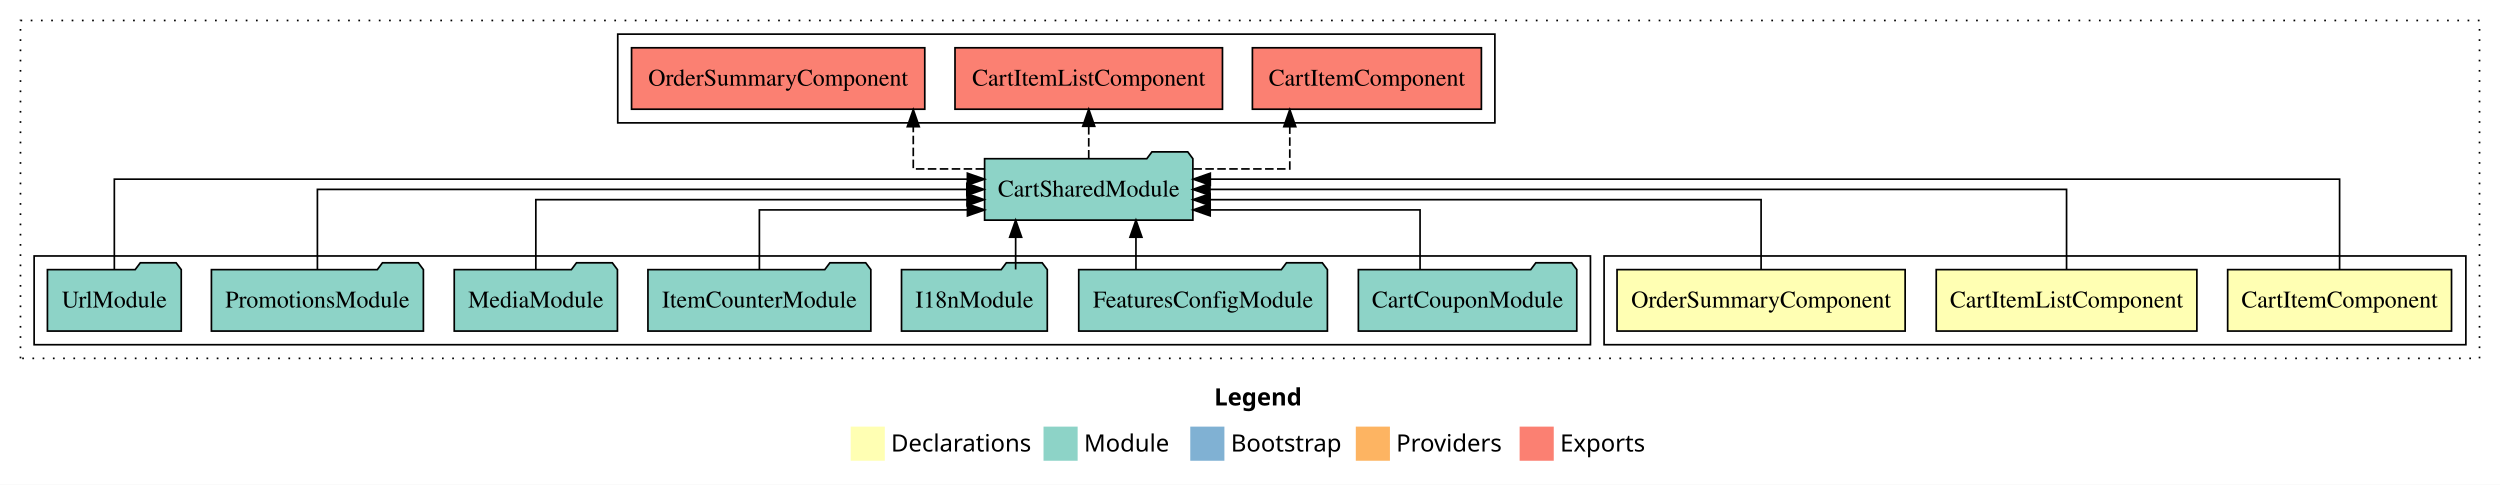
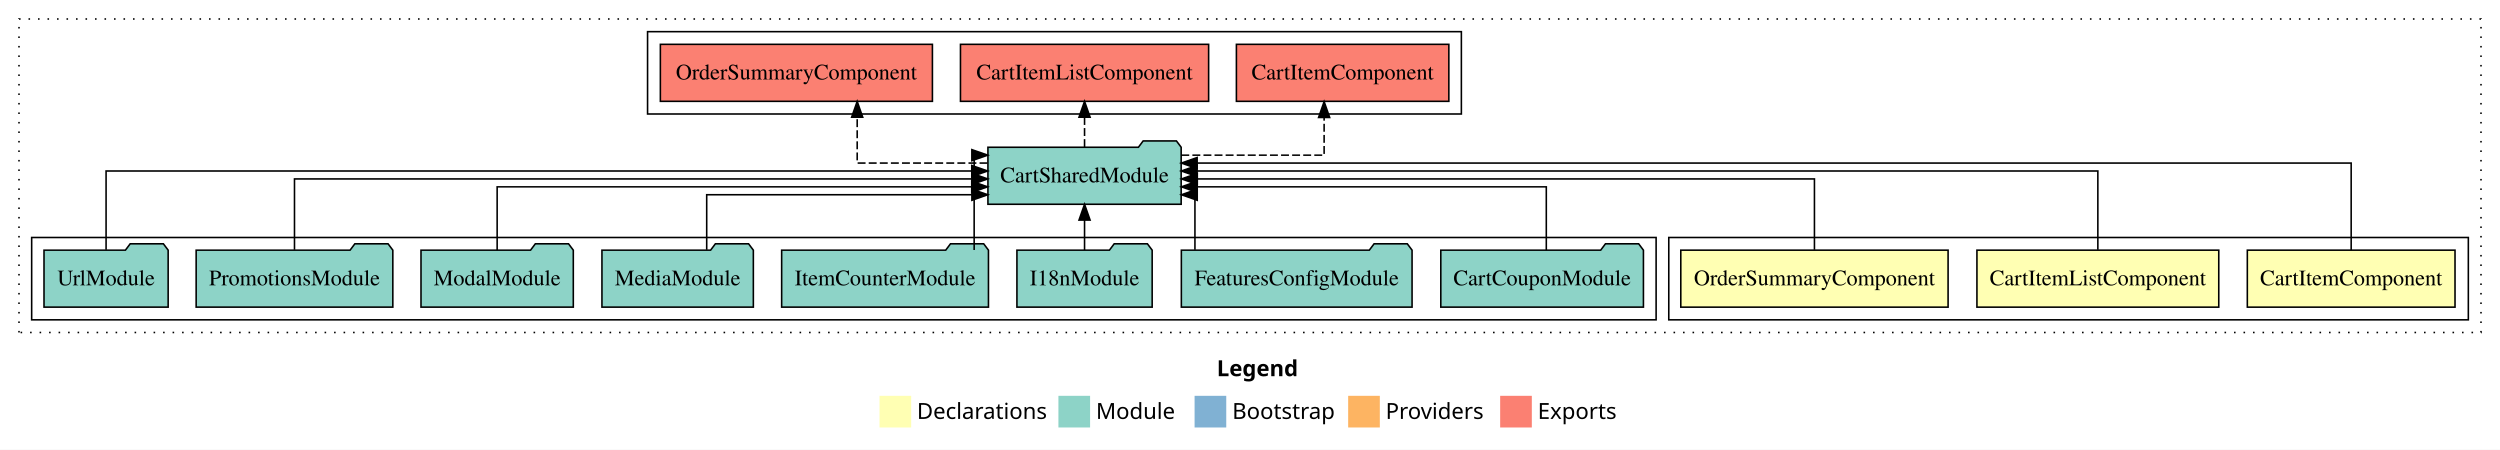
- <svg xmlns="http://www.w3.org/2000/svg" width="1465pt" height="284pt" viewBox="0.00 0.00 1465.00 284.00">
+ <svg xmlns="http://www.w3.org/2000/svg" width="1579pt" height="284pt" viewBox="0.00 0.00 1579.00 284.00">
  <g id="graph0" class="graph" transform="scale(1 1) rotate(0) translate(4 280)">
-     <polygon fill="#ffffff" stroke="transparent" points="-4,4 -4,-280 1461,-280 1461,4 -4,4" />
-     <text text-anchor="start" x="707.509" y="-42.4" font-family="sans-serif" font-weight="bold" font-size="14.00" fill="#000000">Legend</text>
-     <polygon fill="#ffffb3" stroke="transparent" points="494.5,-10 494.5,-30 514.5,-30 514.5,-10 494.5,-10" />
-     <text text-anchor="start" x="518.129" y="-15.4" font-family="sans-serif" font-size="14.00" fill="#000000">  Declarations</text>
-     <polygon fill="#8dd3c7" stroke="transparent" points="607.5,-10 607.5,-30 627.5,-30 627.5,-10 607.5,-10" />
-     <text text-anchor="start" x="631.225" y="-15.4" font-family="sans-serif" font-size="14.00" fill="#000000">  Module</text>
-     <polygon fill="#80b1d3" stroke="transparent" points="693.5,-10 693.5,-30 713.5,-30 713.5,-10 693.5,-10" />
-     <text text-anchor="start" x="717.281" y="-15.4" font-family="sans-serif" font-size="14.00" fill="#000000">  Bootstrap</text>
-     <polygon fill="#fdb462" stroke="transparent" points="790.5,-10 790.5,-30 810.5,-30 810.5,-10 790.5,-10" />
-     <text text-anchor="start" x="814.173" y="-15.4" font-family="sans-serif" font-size="14.00" fill="#000000">  Providers</text>
-     <polygon fill="#fb8072" stroke="transparent" points="886.5,-10 886.5,-30 906.5,-30 906.5,-10 886.5,-10" />
-     <text text-anchor="start" x="910.226" y="-15.4" font-family="sans-serif" font-size="14.00" fill="#000000">  Exports</text>
+     <polygon fill="#ffffff" stroke="transparent" points="-4,4 -4,-280 1575,-280 1575,4 -4,4" />
+     <text text-anchor="start" x="764.509" y="-42.4" font-family="sans-serif" font-weight="bold" font-size="14.00" fill="#000000">Legend</text>
+     <polygon fill="#ffffb3" stroke="transparent" points="551.5,-10 551.5,-30 571.5,-30 571.5,-10 551.5,-10" />
+     <text text-anchor="start" x="575.129" y="-15.4" font-family="sans-serif" font-size="14.00" fill="#000000">  Declarations</text>
+     <polygon fill="#8dd3c7" stroke="transparent" points="664.5,-10 664.5,-30 684.5,-30 684.5,-10 664.5,-10" />
+     <text text-anchor="start" x="688.225" y="-15.4" font-family="sans-serif" font-size="14.00" fill="#000000">  Module</text>
+     <polygon fill="#80b1d3" stroke="transparent" points="750.5,-10 750.5,-30 770.5,-30 770.5,-10 750.5,-10" />
+     <text text-anchor="start" x="774.281" y="-15.4" font-family="sans-serif" font-size="14.00" fill="#000000">  Bootstrap</text>
+     <polygon fill="#fdb462" stroke="transparent" points="847.5,-10 847.5,-30 867.5,-30 867.5,-10 847.5,-10" />
+     <text text-anchor="start" x="871.173" y="-15.4" font-family="sans-serif" font-size="14.00" fill="#000000">  Providers</text>
+     <polygon fill="#fb8072" stroke="transparent" points="943.5,-10 943.5,-30 963.5,-30 963.5,-10 943.5,-10" />
+     <text text-anchor="start" x="967.226" y="-15.4" font-family="sans-serif" font-size="14.00" fill="#000000">  Exports</text>
    <g id="clust1" class="cluster">
-       <polygon fill="none" stroke="#000000" stroke-dasharray="1,5" points="8,-70 8,-268 1449,-268 1449,-70 8,-70" />
+       <polygon fill="none" stroke="#000000" stroke-dasharray="1,5" points="8,-70 8,-268 1563,-268 1563,-70 8,-70" />
    </g>
    <g id="clust2" class="cluster">
-       <polygon fill="none" stroke="#000000" points="936,-78 936,-130 1441,-130 1441,-78 936,-78" />
+       <polygon fill="none" stroke="#000000" points="1050,-78 1050,-130 1555,-130 1555,-78 1050,-78" />
    </g>
    <g id="clust6" class="cluster">
-       <polygon fill="none" stroke="#000000" points="16,-78 16,-130 928,-130 928,-78 16,-78" />
+       <polygon fill="none" stroke="#000000" points="16,-78 16,-130 1042,-130 1042,-78 16,-78" />
    </g>
    <g id="clust7" class="cluster">
-       <polygon fill="none" stroke="#000000" points="358,-208 358,-260 872,-260 872,-208 358,-208" />
+       <polygon fill="none" stroke="#000000" points="405,-208 405,-260 919,-260 919,-208 405,-208" />
    </g>
    <g id="node1" class="node">
-       <polygon fill="#ffffb3" stroke="#000000" points="1432.591,-122 1301.409,-122 1301.409,-86 1432.591,-86 1432.591,-122" />
-       <text text-anchor="middle" x="1367" y="-99.8" font-family="Times,serif" font-size="14.00" fill="#000000">CartItemComponent</text>
+       <polygon fill="#ffffb3" stroke="#000000" points="1546.591,-122 1415.409,-122 1415.409,-86 1546.591,-86 1546.591,-122" />
+       <text text-anchor="middle" x="1481" y="-99.8" font-family="Times,serif" font-size="14.00" fill="#000000">CartItemComponent</text>
    </g>
    <g id="node4" class="node">
-       <polygon fill="#8dd3c7" stroke="#000000" points="695.025,-187 692.025,-191 671.025,-191 668.025,-187 572.975,-187 572.975,-151 695.025,-151 695.025,-187" />
-       <text text-anchor="middle" x="634" y="-164.8" font-family="Times,serif" font-size="14.00" fill="#000000">CartSharedModule</text>
+       <polygon fill="#8dd3c7" stroke="#000000" points="742.025,-187 739.025,-191 718.025,-191 715.025,-187 619.975,-187 619.975,-151 742.025,-151 742.025,-187" />
+       <text text-anchor="middle" x="681" y="-164.8" font-family="Times,serif" font-size="14.00" fill="#000000">CartSharedModule</text>
    </g>
    <g id="edge1" class="edge">
-       <path fill="none" stroke="#000000" d="M1367,-122.284C1367,-143.321 1367,-175 1367,-175 1367,-175 705.234,-175 705.234,-175" />
-       <polygon fill="#000000" stroke="#000000" points="705.234,-171.5 695.234,-175 705.234,-178.5 705.234,-171.5" />
+       <path fill="none" stroke="#000000" d="M1481,-122.045C1481,-143.662 1481,-177 1481,-177 1481,-177 752.116,-177 752.116,-177" />
+       <polygon fill="#000000" stroke="#000000" points="752.116,-173.5 742.116,-177 752.116,-180.5 752.116,-173.5" />
    </g>
    <g id="node2" class="node">
-       <polygon fill="#ffffb3" stroke="#000000" points="1283.37,-122 1130.63,-122 1130.63,-86 1283.37,-86 1283.37,-122" />
-       <text text-anchor="middle" x="1207" y="-99.8" font-family="Times,serif" font-size="14.00" fill="#000000">CartItemListComponent</text>
+       <polygon fill="#ffffb3" stroke="#000000" points="1397.37,-122 1244.63,-122 1244.63,-86 1397.37,-86 1397.37,-122" />
+       <text text-anchor="middle" x="1321" y="-99.8" font-family="Times,serif" font-size="14.00" fill="#000000">CartItemListComponent</text>
    </g>
    <g id="edge2" class="edge">
-       <path fill="none" stroke="#000000" d="M1207,-122.106C1207,-141.339 1207,-169 1207,-169 1207,-169 705.05,-169 705.05,-169" />
-       <polygon fill="#000000" stroke="#000000" points="705.05,-165.5 695.05,-169 705.049,-172.5 705.05,-165.5" />
+       <path fill="none" stroke="#000000" d="M1321,-122.223C1321,-142.365 1321,-172 1321,-172 1321,-172 752.076,-172 752.076,-172" />
+       <polygon fill="#000000" stroke="#000000" points="752.076,-168.5 742.076,-172 752.076,-175.5 752.076,-168.5" />
    </g>
    <g id="node3" class="node">
-       <polygon fill="#ffffb3" stroke="#000000" points="1112.414,-122 943.586,-122 943.586,-86 1112.414,-86 1112.414,-122" />
-       <text text-anchor="middle" x="1028" y="-99.8" font-family="Times,serif" font-size="14.00" fill="#000000">OrderSummaryComponent</text>
+       <polygon fill="#ffffb3" stroke="#000000" points="1226.414,-122 1057.586,-122 1057.586,-86 1226.414,-86 1226.414,-122" />
+       <text text-anchor="middle" x="1142" y="-99.8" font-family="Times,serif" font-size="14.00" fill="#000000">OrderSummaryComponent</text>
    </g>
    <g id="edge3" class="edge">
-       <path fill="none" stroke="#000000" d="M1028,-122.022C1028,-139.373 1028,-163 1028,-163 1028,-163 705.13,-163 705.13,-163" />
-       <polygon fill="#000000" stroke="#000000" points="705.13,-159.5 695.13,-163 705.13,-166.5 705.13,-159.5" />
-     </g>
-     <g id="node12" class="node">
-       <polygon fill="#fb8072" stroke="#000000" points="864.092,-252 729.908,-252 729.908,-216 864.092,-216 864.092,-252" />
-       <text text-anchor="middle" x="797" y="-229.8" font-family="Times,serif" font-size="14.00" fill="#000000">CartItemComponent </text>
-     </g>
-     <g id="edge11" class="edge">
-       <path fill="none" stroke="#000000" stroke-dasharray="5,2" d="M695.324,-181C723.952,-181 751.817,-181 751.817,-181 751.817,-181 751.817,-205.76 751.817,-205.76" />
-       <polygon fill="#000000" stroke="#000000" points="748.317,-205.76 751.817,-215.76 755.317,-205.76 748.317,-205.76" />
+       <path fill="none" stroke="#000000" d="M1142,-122.222C1142,-140.828 1142,-167 1142,-167 1142,-167 752.217,-167 752.217,-167" />
+       <polygon fill="#000000" stroke="#000000" points="752.217,-163.5 742.217,-167 752.217,-170.5 752.217,-163.5" />
    </g>
    <g id="node13" class="node">
-       <polygon fill="#fb8072" stroke="#000000" points="712.37,-252 555.63,-252 555.63,-216 712.37,-216 712.37,-252" />
-       <text text-anchor="middle" x="634" y="-229.8" font-family="Times,serif" font-size="14.00" fill="#000000">CartItemListComponent </text>
+       <polygon fill="#fb8072" stroke="#000000" points="911.092,-252 776.908,-252 776.908,-216 911.092,-216 911.092,-252" />
+       <text text-anchor="middle" x="844" y="-229.8" font-family="Times,serif" font-size="14.00" fill="#000000">CartItemComponent </text>
    </g>
    <g id="edge12" class="edge">
-       <path fill="none" stroke="#000000" stroke-dasharray="5,2" d="M634,-187.106C634,-187.106 634,-205.991 634,-205.991" />
-       <polygon fill="#000000" stroke="#000000" points="630.5,-205.991 634,-215.991 637.5,-205.991 630.5,-205.991" />
+       <path fill="none" stroke="#000000" stroke-dasharray="5,2" d="M742.11,-182C784.106,-182 832.317,-182 832.317,-182 832.317,-182 832.317,-205.813 832.317,-205.813" />
+       <polygon fill="#000000" stroke="#000000" points="828.817,-205.813 832.317,-215.813 835.817,-205.813 828.817,-205.813" />
    </g>
    <g id="node14" class="node">
-       <polygon fill="#fb8072" stroke="#000000" points="537.914,-252 366.086,-252 366.086,-216 537.914,-216 537.914,-252" />
-       <text text-anchor="middle" x="452" y="-229.8" font-family="Times,serif" font-size="14.00" fill="#000000">OrderSummaryComponent </text>
+       <polygon fill="#fb8072" stroke="#000000" points="759.37,-252 602.63,-252 602.63,-216 759.37,-216 759.37,-252" />
+       <text text-anchor="middle" x="681" y="-229.8" font-family="Times,serif" font-size="14.00" fill="#000000">CartItemListComponent </text>
    </g>
    <g id="edge13" class="edge">
-       <path fill="none" stroke="#000000" stroke-dasharray="5,2" d="M572.702,-181C550.682,-181 531.176,-181 531.176,-181 531.176,-181 531.176,-205.76 531.176,-205.76" />
-       <polygon fill="#000000" stroke="#000000" points="527.676,-205.76 531.176,-215.76 534.676,-205.76 527.676,-205.76" />
+       <path fill="none" stroke="#000000" stroke-dasharray="5,2" d="M681,-187.106C681,-187.106 681,-205.991 681,-205.991" />
+       <polygon fill="#000000" stroke="#000000" points="677.5,-205.991 681,-215.991 684.5,-205.991 677.5,-205.991" />
+     </g>
+     <g id="node15" class="node">
+       <polygon fill="#fb8072" stroke="#000000" points="584.914,-252 413.086,-252 413.086,-216 584.914,-216 584.914,-252" />
+       <text text-anchor="middle" x="499" y="-229.8" font-family="Times,serif" font-size="14.00" fill="#000000">OrderSummaryComponent </text>
+     </g>
+     <g id="edge14" class="edge">
+       <path fill="none" stroke="#000000" stroke-dasharray="5,2" d="M619.685,-177C580.655,-177 537.401,-177 537.401,-177 537.401,-177 537.401,-205.965 537.401,-205.965" />
+       <polygon fill="#000000" stroke="#000000" points="533.901,-205.965 537.401,-215.965 540.901,-205.965 533.901,-205.965" />
    </g>
    <g id="node5" class="node">
-       <polygon fill="#8dd3c7" stroke="#000000" points="919.989,-122 916.989,-126 895.989,-126 892.989,-122 792.011,-122 792.011,-86 919.989,-86 919.989,-122" />
-       <text text-anchor="middle" x="856" y="-99.8" font-family="Times,serif" font-size="14.00" fill="#000000">CartCouponModule</text>
+       <polygon fill="#8dd3c7" stroke="#000000" points="1033.989,-122 1030.989,-126 1009.989,-126 1006.989,-122 906.011,-122 906.011,-86 1033.989,-86 1033.989,-122" />
+       <text text-anchor="middle" x="970" y="-99.8" font-family="Times,serif" font-size="14.00" fill="#000000">CartCouponModule</text>
    </g>
    <g id="edge4" class="edge">
-       <path fill="none" stroke="#000000" d="M828.151,-122.24C828.151,-137.571 828.151,-157 828.151,-157 828.151,-157 705.164,-157 705.164,-157" />
-       <polygon fill="#000000" stroke="#000000" points="705.164,-153.5 695.164,-157 705.164,-160.5 705.164,-153.5" />
+       <path fill="none" stroke="#000000" d="M972.645,-122.034C972.645,-139.06 972.645,-162 972.645,-162 972.645,-162 752.138,-162 752.138,-162" />
+       <polygon fill="#000000" stroke="#000000" points="752.138,-158.5 742.138,-162 752.138,-165.5 752.138,-158.5" />
    </g>
    <g id="node6" class="node">
-       <polygon fill="#8dd3c7" stroke="#000000" points="773.86,-122 770.86,-126 749.86,-126 746.86,-122 628.14,-122 628.14,-86 773.86,-86 773.86,-122" />
-       <text text-anchor="middle" x="701" y="-99.8" font-family="Times,serif" font-size="14.00" fill="#000000">FeaturesConfigModule</text>
+       <polygon fill="#8dd3c7" stroke="#000000" points="887.86,-122 884.86,-126 863.86,-126 860.86,-122 742.14,-122 742.14,-86 887.86,-86 887.86,-122" />
+       <text text-anchor="middle" x="815" y="-99.8" font-family="Times,serif" font-size="14.00" fill="#000000">FeaturesConfigModule</text>
    </g>
    <g id="edge5" class="edge">
-       <path fill="none" stroke="#000000" d="M661.666,-122.106C661.666,-122.106 661.666,-140.991 661.666,-140.991" />
-       <polygon fill="#000000" stroke="#000000" points="658.166,-140.991 661.666,-150.991 665.166,-140.991 658.166,-140.991" />
+       <path fill="none" stroke="#000000" d="M750.723,-122.24C750.723,-137.571 750.723,-157 750.723,-157 750.723,-157 749.869,-157 749.869,-157" />
+       <polygon fill="#000000" stroke="#000000" points="752.174,-153.5 742.174,-157 752.174,-160.5 752.174,-153.5" />
    </g>
    <g id="node7" class="node">
-       <polygon fill="#8dd3c7" stroke="#000000" points="609.711,-122 606.711,-126 585.711,-126 582.711,-122 524.289,-122 524.289,-86 609.711,-86 609.711,-122" />
-       <text text-anchor="middle" x="567" y="-99.8" font-family="Times,serif" font-size="14.00" fill="#000000">I18nModule</text>
+       <polygon fill="#8dd3c7" stroke="#000000" points="723.711,-122 720.711,-126 699.711,-126 696.711,-122 638.289,-122 638.289,-86 723.711,-86 723.711,-122" />
+       <text text-anchor="middle" x="681" y="-99.8" font-family="Times,serif" font-size="14.00" fill="#000000">I18nModule</text>
    </g>
    <g id="edge6" class="edge">
-       <path fill="none" stroke="#000000" d="M591.172,-122.106C591.172,-122.106 591.172,-140.991 591.172,-140.991" />
-       <polygon fill="#000000" stroke="#000000" points="587.672,-140.991 591.172,-150.991 594.672,-140.991 587.672,-140.991" />
+       <path fill="none" stroke="#000000" d="M681,-122.106C681,-122.106 681,-140.991 681,-140.991" />
+       <polygon fill="#000000" stroke="#000000" points="677.5,-140.991 681,-150.991 684.5,-140.991 677.5,-140.991" />
    </g>
    <g id="node8" class="node">
-       <polygon fill="#8dd3c7" stroke="#000000" points="506.309,-122 503.309,-126 482.309,-126 479.309,-122 375.691,-122 375.691,-86 506.309,-86 506.309,-122" />
-       <text text-anchor="middle" x="441" y="-99.8" font-family="Times,serif" font-size="14.00" fill="#000000">ItemCounterModule</text>
+       <polygon fill="#8dd3c7" stroke="#000000" points="620.309,-122 617.309,-126 596.309,-126 593.309,-122 489.691,-122 489.691,-86 620.309,-86 620.309,-122" />
+       <text text-anchor="middle" x="555" y="-99.8" font-family="Times,serif" font-size="14.00" fill="#000000">ItemCounterModule</text>
    </g>
    <g id="edge7" class="edge">
-       <path fill="none" stroke="#000000" d="M441,-122.24C441,-137.571 441,-157 441,-157 441,-157 562.934,-157 562.934,-157" />
-       <polygon fill="#000000" stroke="#000000" points="562.934,-160.5 572.934,-157 562.934,-153.5 562.934,-160.5" />
+       <path fill="none" stroke="#000000" d="M611.277,-122.091C611.277,-145.133 611.277,-182 611.277,-182 611.277,-182 612.131,-182 612.131,-182" />
+       <polygon fill="#000000" stroke="#000000" points="609.826,-185.5 619.826,-182 609.826,-178.5 609.826,-185.5" />
    </g>
    <g id="node9" class="node">
-       <polygon fill="#8dd3c7" stroke="#000000" points="357.815,-122 354.815,-126 333.815,-126 330.815,-122 262.185,-122 262.185,-86 357.815,-86 357.815,-122" />
-       <text text-anchor="middle" x="310" y="-99.8" font-family="Times,serif" font-size="14.00" fill="#000000">MediaModule</text>
+       <polygon fill="#8dd3c7" stroke="#000000" points="471.815,-122 468.815,-126 447.815,-126 444.815,-122 376.185,-122 376.185,-86 471.815,-86 471.815,-122" />
+       <text text-anchor="middle" x="424" y="-99.8" font-family="Times,serif" font-size="14.00" fill="#000000">MediaModule</text>
    </g>
    <g id="edge8" class="edge">
-       <path fill="none" stroke="#000000" d="M310,-122.022C310,-139.373 310,-163 310,-163 310,-163 562.677,-163 562.677,-163" />
-       <polygon fill="#000000" stroke="#000000" points="562.677,-166.5 572.677,-163 562.677,-159.5 562.677,-166.5" />
+       <path fill="none" stroke="#000000" d="M442.35,-122.24C442.35,-137.571 442.35,-157 442.35,-157 442.35,-157 609.852,-157 609.852,-157" />
+       <polygon fill="#000000" stroke="#000000" points="609.852,-160.5 619.852,-157 609.852,-153.5 609.852,-160.5" />
    </g>
    <g id="node10" class="node">
+       <polygon fill="#8dd3c7" stroke="#000000" points="358.1,-122 355.1,-126 334.1,-126 331.1,-122 261.9,-122 261.9,-86 358.1,-86 358.1,-122" />
+       <text text-anchor="middle" x="310" y="-99.8" font-family="Times,serif" font-size="14.00" fill="#000000">ModalModule</text>
+     </g>
+     <g id="edge9" class="edge">
+       <path fill="none" stroke="#000000" d="M310,-122.034C310,-139.06 310,-162 310,-162 310,-162 609.737,-162 609.737,-162" />
+       <polygon fill="#000000" stroke="#000000" points="609.737,-165.5 619.737,-162 609.737,-158.5 609.737,-165.5" />
+     </g>
+     <g id="node11" class="node">
      <polygon fill="#8dd3c7" stroke="#000000" points="244.109,-122 241.109,-126 220.109,-126 217.109,-122 119.891,-122 119.891,-86 244.109,-86 244.109,-122" />
      <text text-anchor="middle" x="182" y="-99.8" font-family="Times,serif" font-size="14.00" fill="#000000">PromotionsModule</text>
    </g>
-     <g id="edge9" class="edge">
-       <path fill="none" stroke="#000000" d="M182,-122.106C182,-141.339 182,-169 182,-169 182,-169 562.571,-169 562.571,-169" />
-       <polygon fill="#000000" stroke="#000000" points="562.571,-172.5 572.571,-169 562.571,-165.5 562.571,-172.5" />
+     <g id="edge10" class="edge">
+       <path fill="none" stroke="#000000" d="M182,-122.222C182,-140.828 182,-167 182,-167 182,-167 609.813,-167 609.813,-167" />
+       <polygon fill="#000000" stroke="#000000" points="609.813,-170.5 619.813,-167 609.813,-163.5 609.813,-170.5" />
    </g>
-     <g id="node11" class="node">
+     <g id="node12" class="node">
      <polygon fill="#8dd3c7" stroke="#000000" points="102.208,-122 99.208,-126 78.208,-126 75.208,-122 23.792,-122 23.792,-86 102.208,-86 102.208,-122" />
      <text text-anchor="middle" x="63" y="-99.8" font-family="Times,serif" font-size="14.00" fill="#000000">UrlModule</text>
    </g>
-     <g id="edge10" class="edge">
-       <path fill="none" stroke="#000000" d="M63,-122.284C63,-143.321 63,-175 63,-175 63,-175 562.893,-175 562.893,-175" />
-       <polygon fill="#000000" stroke="#000000" points="562.893,-178.5 572.893,-175 562.893,-171.5 562.893,-178.5" />
+     <g id="edge11" class="edge">
+       <path fill="none" stroke="#000000" d="M63,-122.223C63,-142.365 63,-172 63,-172 63,-172 609.769,-172 609.769,-172" />
+       <polygon fill="#000000" stroke="#000000" points="609.769,-175.5 619.769,-172 609.769,-168.5 609.769,-175.5" />
    </g>
  </g>
</svg>
